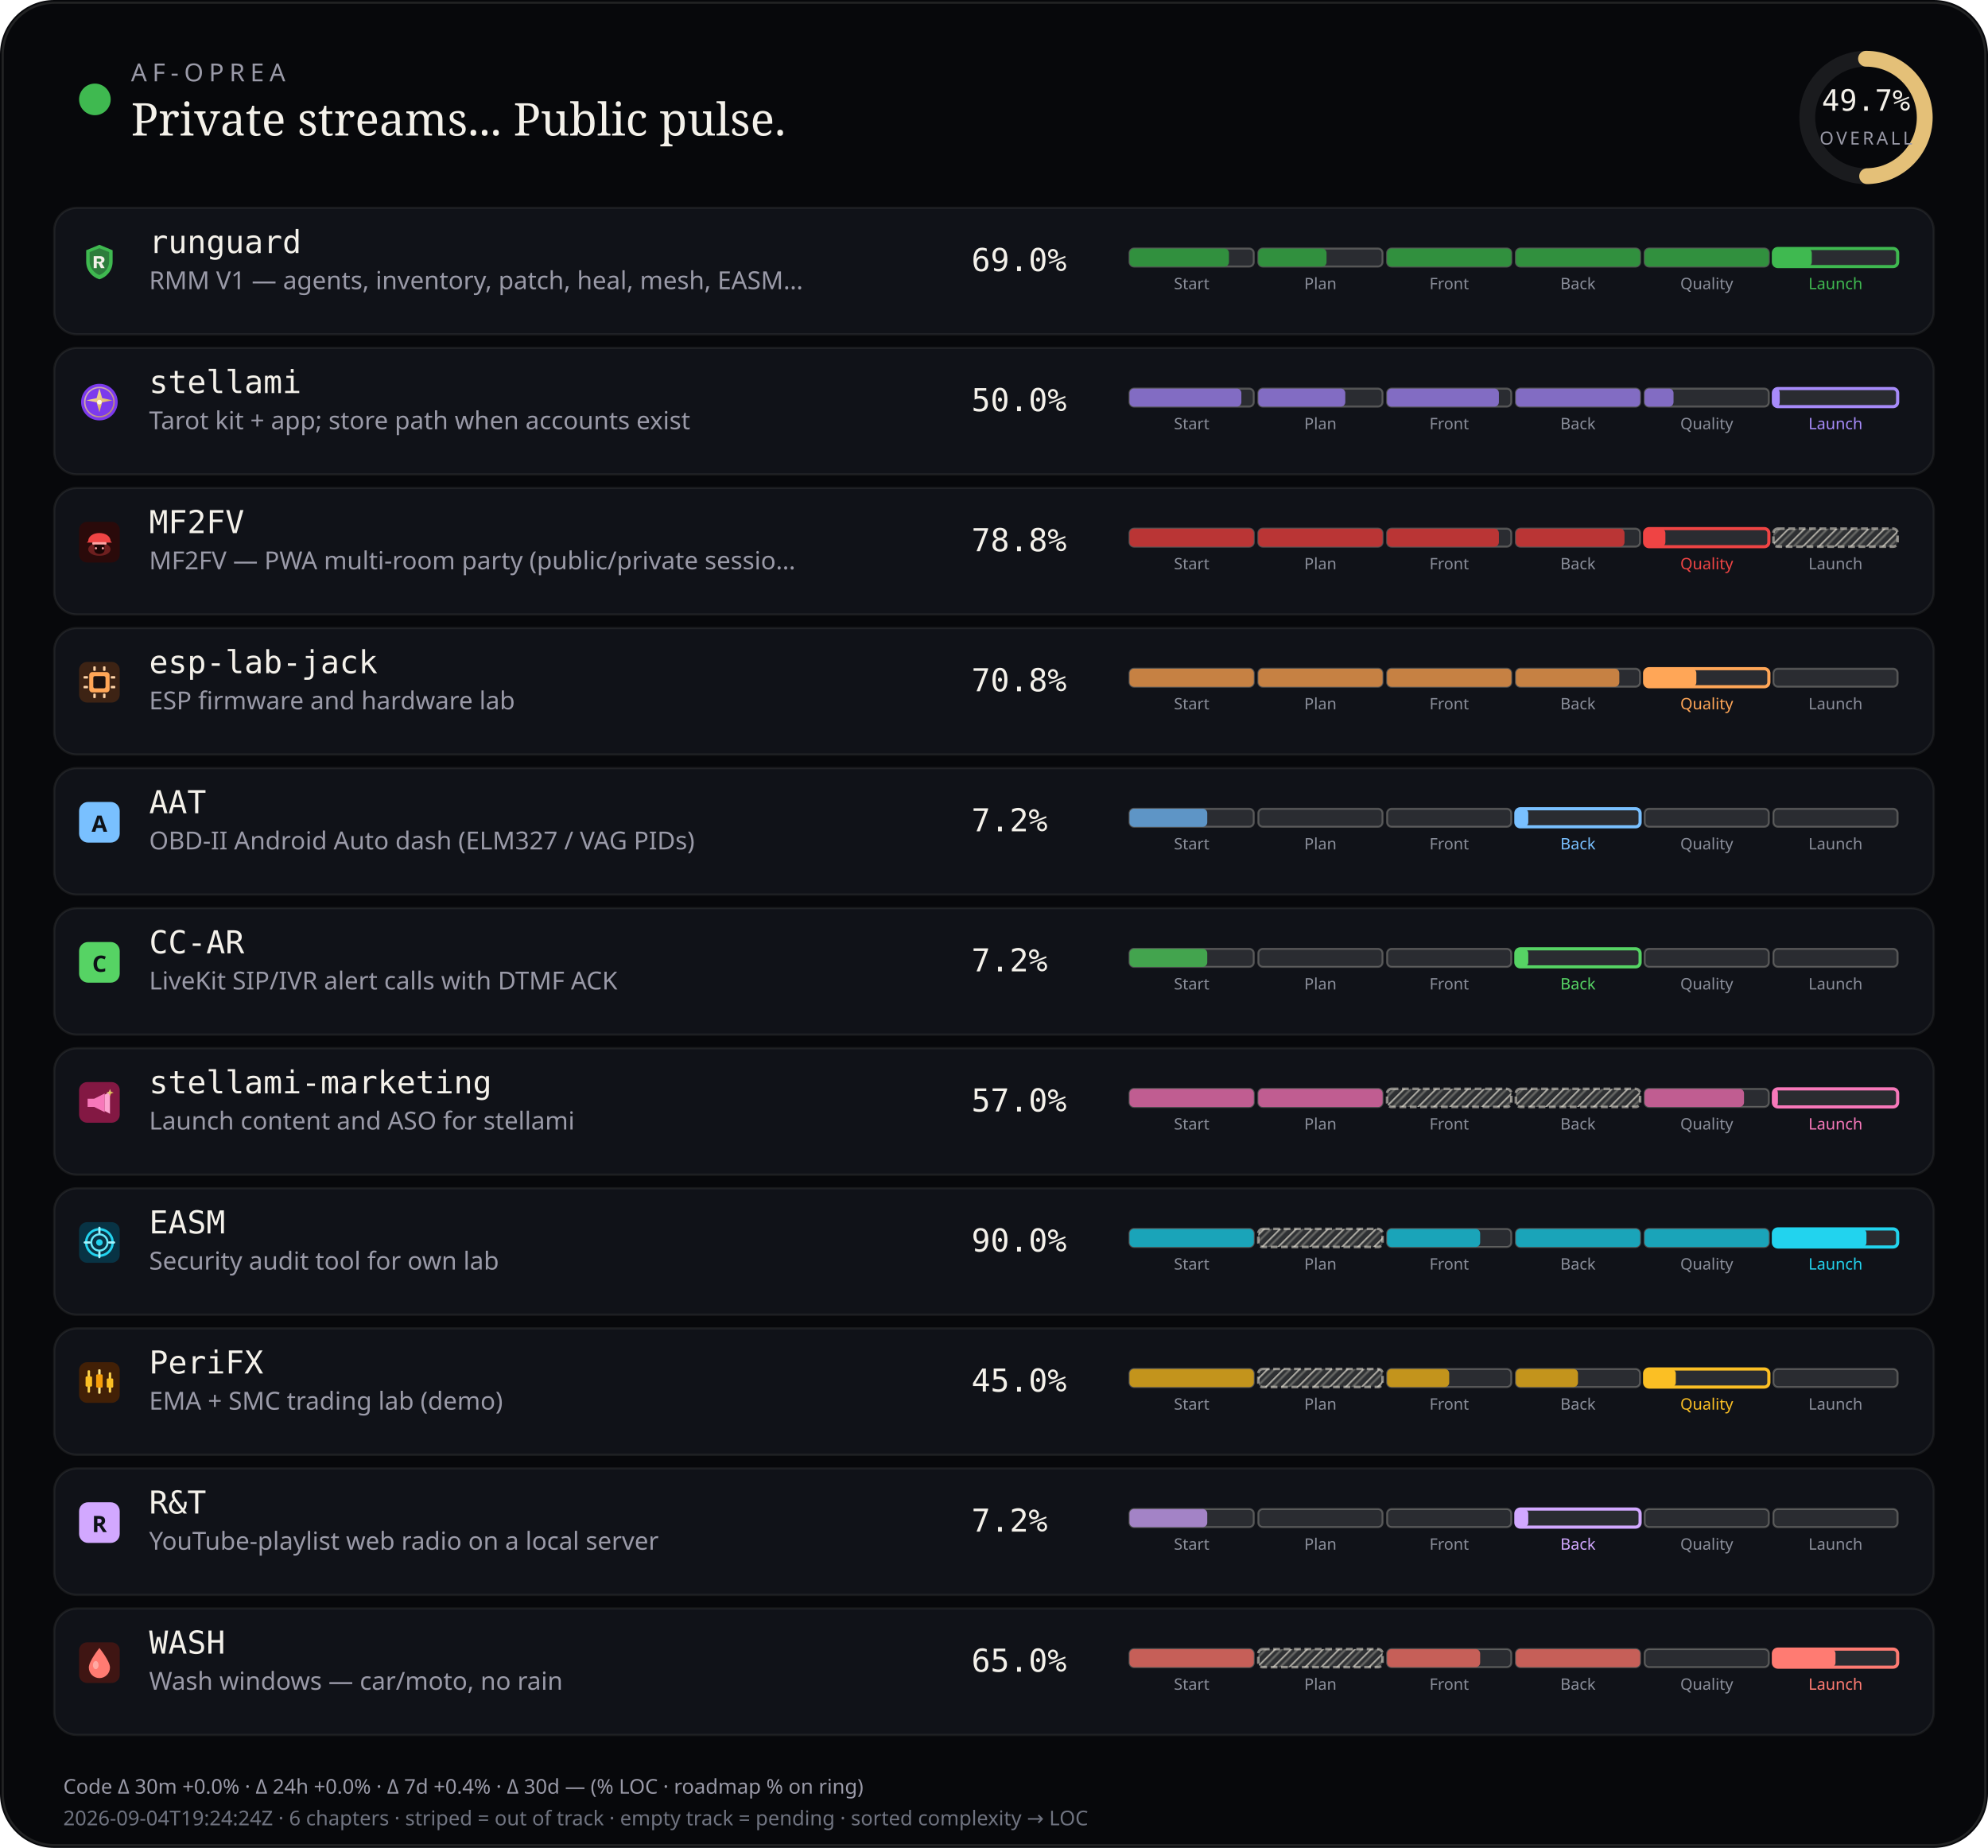
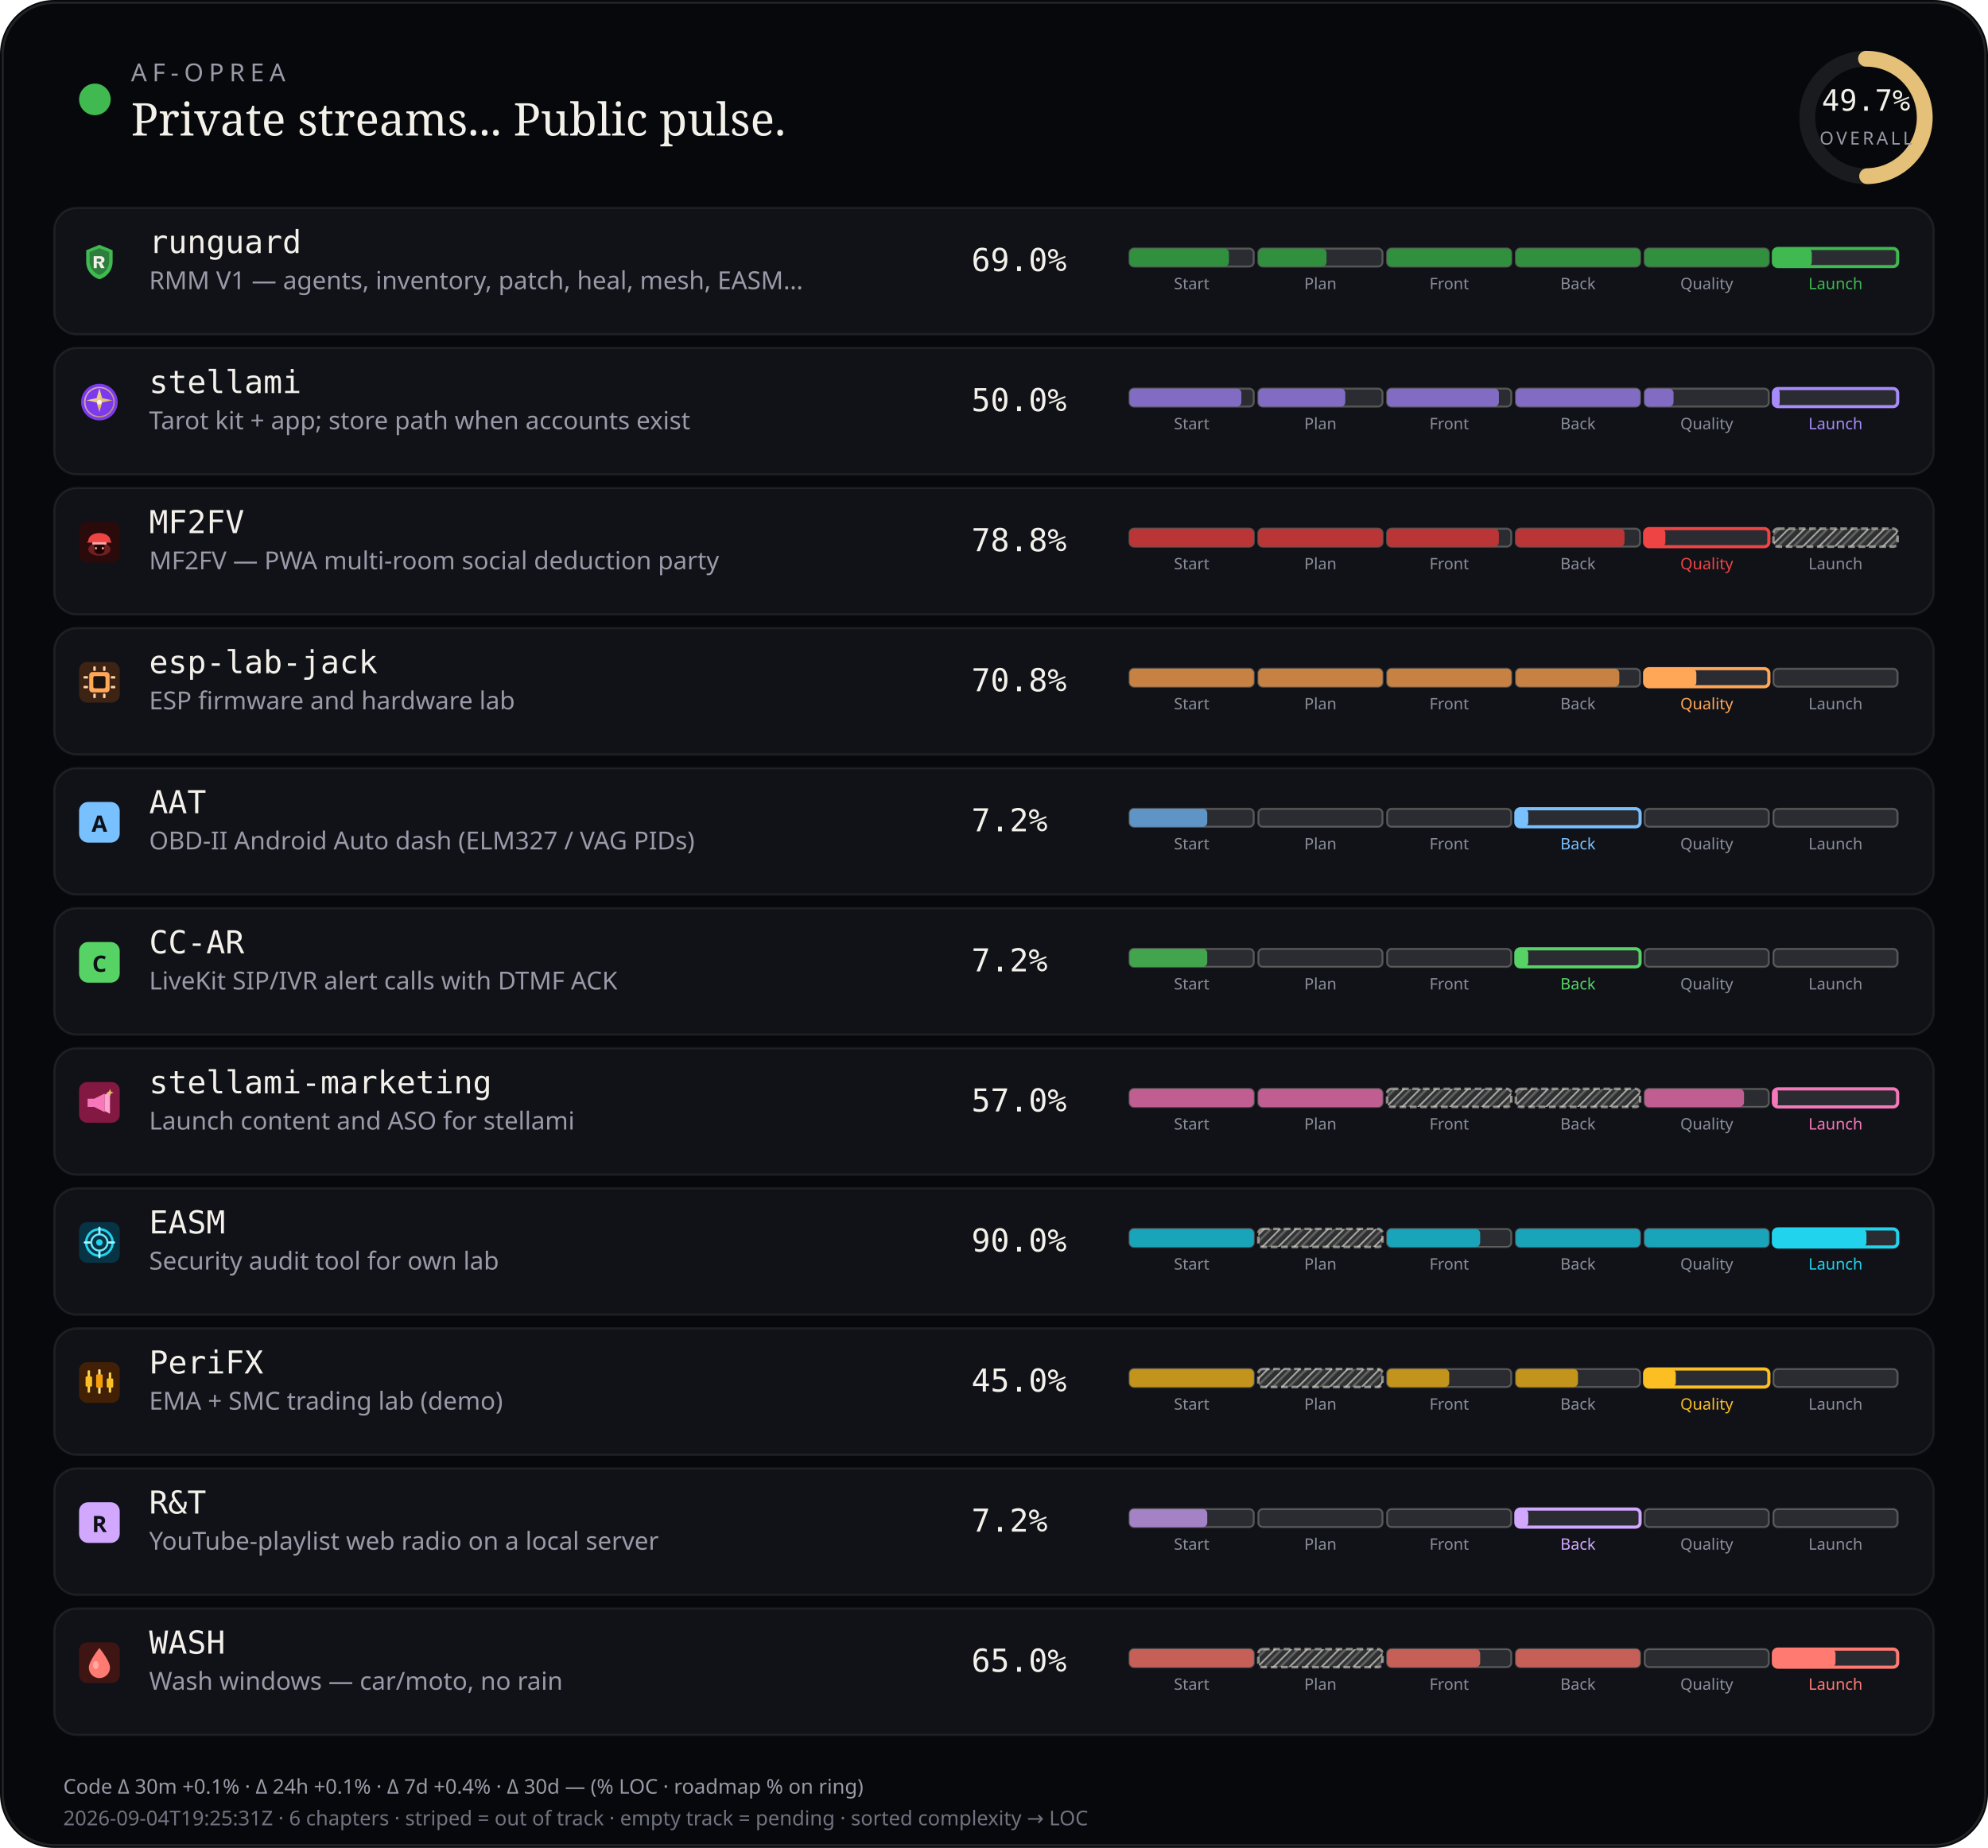
<svg xmlns="http://www.w3.org/2000/svg" viewBox="0 0 880 818" width="880" height="818" role="img" aria-label="AF-Oprea public work pulse">
  <defs>
    <pattern id="chSkip" width="5" height="5" patternUnits="userSpaceOnUse" patternTransform="rotate(45)">
      <line x1="0" y1="0" x2="0" y2="5" stroke="rgba(232,228,214,0.62)" stroke-width="1.6" />
      <line x1="2.5" y1="0" x2="2.5" y2="5" stroke="rgba(232,228,214,0.28)" stroke-width="1" />
    </pattern>
  </defs>
  <rect width="880" height="818" rx="24" fill="#07080b" />
  <rect x="1.2" y="1.2" width="877.6" height="815.6" rx="22.8" fill="none" stroke="rgba(232,228,214,0.12)" />
  <circle cx="42" cy="44" r="7" fill="#3fb950" />
  <text x="58" y="36" fill="#9a9aa8" font-size="11" font-family="ui-sans-serif, system-ui, sans-serif" letter-spacing="2.4">AF-OPREA</text>
  <text x="58" y="60" fill="#f4f1ea" font-size="20" font-family="ui-serif, Georgia, serif">Private streams... Public pulse.</text>
  <g transform="translate(790,16)">
    <circle cx="36" cy="36" r="26" fill="none" stroke="rgba(255,255,255,0.08)" stroke-width="7" />
    <circle cx="36" cy="36" r="26" fill="none" stroke="#e4c078" stroke-width="7" stroke-linecap="round" stroke-dasharray="163.36" stroke-dashoffset="82.17" transform="rotate(-90 36 36)" />
    <text x="36" y="33" text-anchor="middle" fill="#f4f1ea" font-size="13" font-family="ui-monospace, monospace">49.7%</text>
    <text x="36" y="48" text-anchor="middle" fill="#9a9aa8" font-size="8" font-family="ui-sans-serif, system-ui, sans-serif" letter-spacing="1.2">OVERALL</text>
  </g>
  <rect x="24" y="92" width="832" height="56" rx="10" fill="#101218" stroke="rgba(232,228,214,0.08)" />
  <g id="stream_logo_runguard" class="stream_logo" data-stream="runguard" transform="translate(35.0,107.0) scale(0.9)" opacity="1.0">
    <path fill="#3fb950" d="M10 1.5 L16.5 4.2 V9.8 C16.5 14.1 13.6 17.4 10 18.5 C6.4 17.4 3.5 14.1 3.5 9.8 V4.2 Z" />
    <path fill="#0d1117" fill-opacity=".35" d="M10 3.2 L14.8 5.1 V9.7 C14.8 12.9 12.6 15.4 10 16.4 C7.4 15.4 5.2 12.9 5.2 9.7 V5.1 Z" />
    <path fill="#f4f1ea" d="M7.2 7.1h3.1c1.35 0 2.2.7 2.2 1.75 0 .85-.5 1.45-1.35 1.65L12.6 13h-1.85l-1.2-2.35H8.7V13H7.2V7.1zm1.5 1.2v1.55h1.35c.55 0 .9-.28.9-.75s-.35-.8-.9-.8H8.7z" />
  </g>
  <use class="stream_logo" data-stream="runguard" href="#stream_logo_runguard" x="35.0" y="107.0" width="18" height="18" opacity="0" />
  <text x="66" y="112" fill="#f4f1ea" font-size="14" font-family="ui-monospace, SFMono-Regular, monospace">runguard</text>
  <text x="66" y="128" fill="#9a9aa8" font-size="11" font-family="ui-sans-serif, system-ui, sans-serif">RMM V1 — agents, inventory, patch, heal, mesh, EASM…</text>
  <text x="430" y="120" fill="#f4f1ea" font-size="14" font-family="ui-monospace, SFMono-Regular, monospace">69.0%</text>
  <rect x="500.0" y="110.0" width="55.0" height="8.0" rx="2" fill="rgba(255,255,255,0.11)" stroke="rgba(232,228,214,0.28)" stroke-width="0.85" />
  <rect x="500.0" y="110.0" width="44.0" height="8.0" rx="2" fill="#31903e" />
  <text x="527.5" y="128.0" text-anchor="middle" fill="#8a8e9a" font-size="7" font-family="ui-sans-serif, system-ui, sans-serif">Start</text>
  <rect x="557.0" y="110.0" width="55.0" height="8.0" rx="2" fill="rgba(255,255,255,0.11)" stroke="rgba(232,228,214,0.28)" stroke-width="0.85" />
  <rect x="557.0" y="110.0" width="30.2" height="8.0" rx="2" fill="#31903e" />
  <text x="584.5" y="128.0" text-anchor="middle" fill="#8a8e9a" font-size="7" font-family="ui-sans-serif, system-ui, sans-serif">Plan</text>
  <rect x="614.0" y="110.0" width="55.0" height="8.0" rx="2" fill="rgba(255,255,255,0.11)" stroke="rgba(232,228,214,0.28)" stroke-width="0.85" />
  <rect x="614.0" y="110.0" width="55.0" height="8.0" rx="2" fill="#31903e" />
  <text x="641.5" y="128.0" text-anchor="middle" fill="#8a8e9a" font-size="7" font-family="ui-sans-serif, system-ui, sans-serif">Front</text>
  <rect x="671.0" y="110.0" width="55.0" height="8.0" rx="2" fill="rgba(255,255,255,0.11)" stroke="rgba(232,228,214,0.28)" stroke-width="0.85" />
  <rect x="671.0" y="110.0" width="55.0" height="8.0" rx="2" fill="#31903e" />
  <text x="698.5" y="128.0" text-anchor="middle" fill="#8a8e9a" font-size="7" font-family="ui-sans-serif, system-ui, sans-serif">Back</text>
  <rect x="728.0" y="110.0" width="55.0" height="8.0" rx="2" fill="rgba(255,255,255,0.11)" stroke="rgba(232,228,214,0.28)" stroke-width="0.85" />
  <rect x="728.0" y="110.0" width="55.0" height="8.0" rx="2" fill="#31903e" />
  <text x="755.5" y="128.0" text-anchor="middle" fill="#8a8e9a" font-size="7" font-family="ui-sans-serif, system-ui, sans-serif">Quality</text>
  <rect x="785.0" y="110.0" width="55.0" height="8.0" rx="2" fill="rgba(255,255,255,0.11)" stroke="#3fb950" stroke-width="1.4" />
  <rect x="785.0" y="110.0" width="17.0" height="8.0" rx="2" fill="#3fb950" />
  <text x="812.5" y="128.0" text-anchor="middle" fill="#3fb950" font-size="7" font-family="ui-sans-serif, system-ui, sans-serif">Launch</text>
  <rect x="24" y="154" width="832" height="56" rx="10" fill="#101218" stroke="rgba(232,228,214,0.08)" />
  <g id="stream_logo_stellami" class="stream_logo" data-stream="stellami" transform="translate(35.0,169.0) scale(0.9)" opacity="1.0">
    <defs>
      <linearGradient id="stream_logo_stellami-stellami-gold" x1="0%" y1="0%" x2="100%" y2="100%">
        <stop offset="0%" stop-color="#f5e6a8" />
        <stop offset="55%" stop-color="#e8c57a" />
        <stop offset="100%" stop-color="#c9a227" />
      </linearGradient>
    </defs>
    <circle cx="10" cy="10" r="9" fill="#7c3aed" />
    <circle cx="10" cy="10" r="7.2" fill="none" stroke="url(#stream_logo_stellami-stellami-gold)" stroke-width="0.7" opacity=".7" />
    <path fill="url(#stream_logo_stellami-stellami-gold)" d="M10 3.2 L11.35 8.05 L16.4 9.1 L11.35 10.15 L10 15 L8.65 10.15 L3.6 9.1 L8.65 8.05 Z" />
    <circle cx="10" cy="10" r="1.15" fill="#fff8e8" />
  </g>
  <use class="stream_logo" data-stream="stellami" href="#stream_logo_stellami" x="35.0" y="169.0" width="18" height="18" opacity="0" />
  <text x="66" y="174" fill="#f4f1ea" font-size="14" font-family="ui-monospace, SFMono-Regular, monospace">stellami</text>
  <text x="66" y="190" fill="#9a9aa8" font-size="11" font-family="ui-sans-serif, system-ui, sans-serif">Tarot kit + app; store path when accounts exist</text>
  <text x="430" y="182" fill="#f4f1ea" font-size="14" font-family="ui-monospace, SFMono-Regular, monospace">50.0%</text>
  <rect x="500.0" y="172.0" width="55.0" height="8.0" rx="2" fill="rgba(255,255,255,0.11)" stroke="rgba(232,228,214,0.28)" stroke-width="0.85" />
  <rect x="500.0" y="172.0" width="49.5" height="8.0" rx="2" fill="#826cc3" />
  <text x="527.5" y="190.0" text-anchor="middle" fill="#8a8e9a" font-size="7" font-family="ui-sans-serif, system-ui, sans-serif">Start</text>
  <rect x="557.0" y="172.0" width="55.0" height="8.0" rx="2" fill="rgba(255,255,255,0.11)" stroke="rgba(232,228,214,0.28)" stroke-width="0.85" />
  <rect x="557.0" y="172.0" width="38.5" height="8.0" rx="2" fill="#826cc3" />
  <text x="584.5" y="190.0" text-anchor="middle" fill="#8a8e9a" font-size="7" font-family="ui-sans-serif, system-ui, sans-serif">Plan</text>
  <rect x="614.0" y="172.0" width="55.0" height="8.0" rx="2" fill="rgba(255,255,255,0.11)" stroke="rgba(232,228,214,0.28)" stroke-width="0.85" />
  <rect x="614.0" y="172.0" width="49.5" height="8.0" rx="2" fill="#826cc3" />
  <text x="641.5" y="190.0" text-anchor="middle" fill="#8a8e9a" font-size="7" font-family="ui-sans-serif, system-ui, sans-serif">Front</text>
  <rect x="671.0" y="172.0" width="55.0" height="8.0" rx="2" fill="rgba(255,255,255,0.11)" stroke="rgba(232,228,214,0.28)" stroke-width="0.85" />
  <rect x="671.0" y="172.0" width="55.0" height="8.0" rx="2" fill="#826cc3" />
  <text x="698.5" y="190.0" text-anchor="middle" fill="#8a8e9a" font-size="7" font-family="ui-sans-serif, system-ui, sans-serif">Back</text>
  <rect x="728.0" y="172.0" width="55.0" height="8.0" rx="2" fill="rgba(255,255,255,0.11)" stroke="rgba(232,228,214,0.28)" stroke-width="0.85" />
  <rect x="728.0" y="172.0" width="12.8" height="8.0" rx="2" fill="#826cc3" />
  <text x="755.5" y="190.0" text-anchor="middle" fill="#8a8e9a" font-size="7" font-family="ui-sans-serif, system-ui, sans-serif">Quality</text>
  <rect x="785.0" y="172.0" width="55.0" height="8.0" rx="2" fill="rgba(255,255,255,0.11)" stroke="#a78bfa" stroke-width="1.4" />
  <rect x="785.0" y="172.0" width="2.8" height="8.0" rx="2" fill="#a78bfa" />
  <text x="812.5" y="190.0" text-anchor="middle" fill="#a78bfa" font-size="7" font-family="ui-sans-serif, system-ui, sans-serif">Launch</text>
  <rect x="24" y="216" width="832" height="56" rx="10" fill="#101218" stroke="rgba(232,228,214,0.08)" />
  <g id="stream_logo_mf2fv" class="stream_logo" data-stream="mf2fv" transform="translate(35.0,231.0) scale(0.9)" opacity="1.0">
    <rect width="20" height="20" rx="4" fill="#2a0a0a" />
    <ellipse cx="10" cy="13.5" rx="5.5" ry="3.2" fill="#ef4444" opacity=".35" />
    <path fill="#ef4444" d="M4.5 9.5 C4.5 7.2 6.8 5.5 10 5.5 S15.5 7.2 15.5 9.5 L16.2 10.2 H3.8 Z" />
    <rect x="6.5" y="10" width="7" height="1.2" rx="0.4" fill="#fca5a5" />
    <path fill="#1a0505" d="M7.5 11.2 h5 v2.8 c0 1-1.1 1.8-2.5 1.8 s-2.5-.8-2.5-1.8 v-2.8z" />
    <circle cx="8.3" cy="13" r="0.55" fill="#fca5a5" />
    <circle cx="11.7" cy="13" r="0.55" fill="#fca5a5" />
  </g>
  <use class="stream_logo" data-stream="mf2fv" href="#stream_logo_mf2fv" x="35.0" y="231.0" width="18" height="18" opacity="0" />
  <text x="66" y="236" fill="#f4f1ea" font-size="14" font-family="ui-monospace, SFMono-Regular, monospace">MF2FV</text>
-   <text x="66" y="252" fill="#9a9aa8" font-size="11" font-family="ui-sans-serif, system-ui, sans-serif">MF2FV — PWA multi-room party (public/private sessio…</text>
+   <text x="66" y="252" fill="#9a9aa8" font-size="11" font-family="ui-sans-serif, system-ui, sans-serif">MF2FV — PWA multi-room social deduction party</text>
  <text x="430" y="244" fill="#f4f1ea" font-size="14" font-family="ui-monospace, SFMono-Regular, monospace">78.8%</text>
  <rect x="500.0" y="234.0" width="55.0" height="8.0" rx="2" fill="rgba(255,255,255,0.11)" stroke="rgba(232,228,214,0.28)" stroke-width="0.85" />
  <rect x="500.0" y="234.0" width="55.0" height="8.0" rx="2" fill="#ba3535" />
  <text x="527.5" y="252.0" text-anchor="middle" fill="#8a8e9a" font-size="7" font-family="ui-sans-serif, system-ui, sans-serif">Start</text>
  <rect x="557.0" y="234.0" width="55.0" height="8.0" rx="2" fill="rgba(255,255,255,0.11)" stroke="rgba(232,228,214,0.28)" stroke-width="0.85" />
  <rect x="557.0" y="234.0" width="55.0" height="8.0" rx="2" fill="#ba3535" />
  <text x="584.5" y="252.0" text-anchor="middle" fill="#8a8e9a" font-size="7" font-family="ui-sans-serif, system-ui, sans-serif">Plan</text>
  <rect x="614.0" y="234.0" width="55.0" height="8.0" rx="2" fill="rgba(255,255,255,0.11)" stroke="rgba(232,228,214,0.28)" stroke-width="0.85" />
  <rect x="614.0" y="234.0" width="49.5" height="8.0" rx="2" fill="#ba3535" />
  <text x="641.5" y="252.0" text-anchor="middle" fill="#8a8e9a" font-size="7" font-family="ui-sans-serif, system-ui, sans-serif">Front</text>
  <rect x="671.0" y="234.0" width="55.0" height="8.0" rx="2" fill="rgba(255,255,255,0.11)" stroke="rgba(232,228,214,0.28)" stroke-width="0.85" />
  <rect x="671.0" y="234.0" width="48.1" height="8.0" rx="2" fill="#ba3535" />
  <text x="698.5" y="252.0" text-anchor="middle" fill="#8a8e9a" font-size="7" font-family="ui-sans-serif, system-ui, sans-serif">Back</text>
  <rect x="728.0" y="234.0" width="55.0" height="8.0" rx="2" fill="rgba(255,255,255,0.11)" stroke="#ef4444" stroke-width="1.4" />
  <rect x="728.0" y="234.0" width="9.2" height="8.0" rx="2" fill="#ef4444" />
  <text x="755.5" y="252.0" text-anchor="middle" fill="#ef4444" font-size="7" font-family="ui-sans-serif, system-ui, sans-serif">Quality</text>
  <rect x="785.0" y="234.0" width="55.0" height="8.0" rx="2" fill="rgba(232,228,214,0.14)" />
  <rect x="785.0" y="234.0" width="55.0" height="8.0" rx="2" fill="url(#chSkip)" />
  <rect x="785.0" y="234.0" width="55.0" height="8.0" rx="2" fill="none" stroke="rgba(232,228,214,0.55)" stroke-width="1.15" stroke-dasharray="3 1.6" />
  <text x="812.5" y="252.0" text-anchor="middle" fill="#8a8e9a" font-size="7" font-family="ui-sans-serif, system-ui, sans-serif">Launch</text>
  <rect x="24" y="278" width="832" height="56" rx="10" fill="#101218" stroke="rgba(232,228,214,0.08)" />
  <g id="stream_logo_esp-lab-jack" class="stream_logo" data-stream="esp-lab-jack" transform="translate(35.0,293.0) scale(0.9)" opacity="1.0">
    <rect width="20" height="20" rx="4" fill="#3d2314" />
    <rect x="5" y="5" width="10" height="10" rx="1.5" fill="#ffa657" />
    <rect x="7" y="7" width="6" height="6" rx="0.8" fill="#1c1210" />
    <rect x="2.2" y="7" width="2.2" height="1.2" rx="0.3" fill="#ffd4a8" />
    <rect x="2.2" y="11.8" width="2.2" height="1.2" rx="0.3" fill="#ffd4a8" />
    <rect x="15.6" y="7" width="2.2" height="1.2" rx="0.3" fill="#ffd4a8" />
    <rect x="15.6" y="11.8" width="2.2" height="1.2" rx="0.3" fill="#ffd4a8" />
    <rect x="7" y="2.2" width="1.2" height="2.2" rx="0.3" fill="#ffd4a8" />
    <rect x="11.8" y="2.2" width="1.2" height="2.2" rx="0.3" fill="#ffd4a8" />
    <rect x="7" y="15.6" width="1.2" height="2.2" rx="0.3" fill="#ffd4a8" />
    <rect x="11.8" y="15.6" width="1.2" height="2.2" rx="0.3" fill="#ffd4a8" />
  </g>
  <use class="stream_logo" data-stream="esp-lab-jack" href="#stream_logo_esp-lab-jack" x="35.0" y="293.0" width="18" height="18" opacity="0" />
  <text x="66" y="298" fill="#f4f1ea" font-size="14" font-family="ui-monospace, SFMono-Regular, monospace">esp-lab-jack</text>
  <text x="66" y="314" fill="#9a9aa8" font-size="11" font-family="ui-sans-serif, system-ui, sans-serif">ESP firmware and hardware lab</text>
  <text x="430" y="306" fill="#f4f1ea" font-size="14" font-family="ui-monospace, SFMono-Regular, monospace">70.8%</text>
  <rect x="500.0" y="296.0" width="55.0" height="8.0" rx="2" fill="rgba(255,255,255,0.11)" stroke="rgba(232,228,214,0.28)" stroke-width="0.85" />
  <rect x="500.0" y="296.0" width="55.0" height="8.0" rx="2" fill="#c68143" />
  <text x="527.5" y="314.0" text-anchor="middle" fill="#8a8e9a" font-size="7" font-family="ui-sans-serif, system-ui, sans-serif">Start</text>
  <rect x="557.0" y="296.0" width="55.0" height="8.0" rx="2" fill="rgba(255,255,255,0.11)" stroke="rgba(232,228,214,0.28)" stroke-width="0.85" />
  <rect x="557.0" y="296.0" width="55.0" height="8.0" rx="2" fill="#c68143" />
  <text x="584.5" y="314.0" text-anchor="middle" fill="#8a8e9a" font-size="7" font-family="ui-sans-serif, system-ui, sans-serif">Plan</text>
  <rect x="614.0" y="296.0" width="55.0" height="8.0" rx="2" fill="rgba(255,255,255,0.11)" stroke="rgba(232,228,214,0.28)" stroke-width="0.85" />
  <rect x="614.0" y="296.0" width="55.0" height="8.0" rx="2" fill="#c68143" />
  <text x="641.5" y="314.0" text-anchor="middle" fill="#8a8e9a" font-size="7" font-family="ui-sans-serif, system-ui, sans-serif">Front</text>
  <rect x="671.0" y="296.0" width="55.0" height="8.0" rx="2" fill="rgba(255,255,255,0.11)" stroke="rgba(232,228,214,0.28)" stroke-width="0.85" />
  <rect x="671.0" y="296.0" width="45.8" height="8.0" rx="2" fill="#c68143" />
  <text x="698.5" y="314.0" text-anchor="middle" fill="#8a8e9a" font-size="7" font-family="ui-sans-serif, system-ui, sans-serif">Back</text>
  <rect x="728.0" y="296.0" width="55.0" height="8.0" rx="2" fill="rgba(255,255,255,0.11)" stroke="#ffa657" stroke-width="1.4" />
  <rect x="728.0" y="296.0" width="22.9" height="8.0" rx="2" fill="#ffa657" />
  <text x="755.5" y="314.0" text-anchor="middle" fill="#ffa657" font-size="7" font-family="ui-sans-serif, system-ui, sans-serif">Quality</text>
  <rect x="785.0" y="296.0" width="55.0" height="8.0" rx="2" fill="rgba(255,255,255,0.11)" stroke="rgba(232,228,214,0.28)" stroke-width="0.85" />
  <text x="812.5" y="314.0" text-anchor="middle" fill="#8a8e9a" font-size="7" font-family="ui-sans-serif, system-ui, sans-serif">Launch</text>
  <rect x="24" y="340" width="832" height="56" rx="10" fill="#101218" stroke="rgba(232,228,214,0.08)" />
  <g id="stream_logo_aat" class="stream_logo" data-stream="aat" opacity="1.0">
    <rect x="35.0" y="355.0" width="18" height="18" rx="4" fill="#79c0ff" />
    <text x="44.0" y="368.2" text-anchor="middle" fill="#0d1117" font-size="10" font-family="ui-sans-serif, system-ui, sans-serif" font-weight="700">A</text>
  </g>
  <text x="66" y="360" fill="#f4f1ea" font-size="14" font-family="ui-monospace, SFMono-Regular, monospace">AAT</text>
  <text x="66" y="376" fill="#9a9aa8" font-size="11" font-family="ui-sans-serif, system-ui, sans-serif">OBD-II Android Auto dash (ELM327 / VAG PIDs)</text>
  <text x="430" y="368" fill="#f4f1ea" font-size="14" font-family="ui-monospace, SFMono-Regular, monospace">7.2%</text>
  <rect x="500.0" y="358.0" width="55.0" height="8.0" rx="2" fill="rgba(255,255,255,0.11)" stroke="rgba(232,228,214,0.28)" stroke-width="0.85" />
  <rect x="500.0" y="358.0" width="34.4" height="8.0" rx="2" fill="#5e95c6" />
  <text x="527.5" y="376.0" text-anchor="middle" fill="#8a8e9a" font-size="7" font-family="ui-sans-serif, system-ui, sans-serif">Start</text>
  <rect x="557.0" y="358.0" width="55.0" height="8.0" rx="2" fill="rgba(255,255,255,0.11)" stroke="rgba(232,228,214,0.28)" stroke-width="0.85" />
  <text x="584.5" y="376.0" text-anchor="middle" fill="#8a8e9a" font-size="7" font-family="ui-sans-serif, system-ui, sans-serif">Plan</text>
  <rect x="614.0" y="358.0" width="55.0" height="8.0" rx="2" fill="rgba(255,255,255,0.11)" stroke="rgba(232,228,214,0.28)" stroke-width="0.85" />
  <text x="641.5" y="376.0" text-anchor="middle" fill="#8a8e9a" font-size="7" font-family="ui-sans-serif, system-ui, sans-serif">Front</text>
  <rect x="671.0" y="358.0" width="55.0" height="8.0" rx="2" fill="rgba(255,255,255,0.11)" stroke="#79c0ff" stroke-width="1.4" />
  <rect x="671.0" y="358.0" width="5.5" height="8.0" rx="2" fill="#79c0ff" />
  <text x="698.5" y="376.0" text-anchor="middle" fill="#79c0ff" font-size="7" font-family="ui-sans-serif, system-ui, sans-serif">Back</text>
  <rect x="728.0" y="358.0" width="55.0" height="8.0" rx="2" fill="rgba(255,255,255,0.11)" stroke="rgba(232,228,214,0.28)" stroke-width="0.85" />
  <text x="755.5" y="376.0" text-anchor="middle" fill="#8a8e9a" font-size="7" font-family="ui-sans-serif, system-ui, sans-serif">Quality</text>
  <rect x="785.0" y="358.0" width="55.0" height="8.0" rx="2" fill="rgba(255,255,255,0.11)" stroke="rgba(232,228,214,0.28)" stroke-width="0.85" />
  <text x="812.5" y="376.0" text-anchor="middle" fill="#8a8e9a" font-size="7" font-family="ui-sans-serif, system-ui, sans-serif">Launch</text>
  <rect x="24" y="402" width="832" height="56" rx="10" fill="#101218" stroke="rgba(232,228,214,0.08)" />
  <g id="stream_logo_cc-ar" class="stream_logo" data-stream="cc-ar" opacity="1.0">
    <rect x="35.0" y="417.0" width="18" height="18" rx="4" fill="#56d364" />
    <text x="44.0" y="430.2" text-anchor="middle" fill="#0d1117" font-size="10" font-family="ui-sans-serif, system-ui, sans-serif" font-weight="700">C</text>
  </g>
  <text x="66" y="422" fill="#f4f1ea" font-size="14" font-family="ui-monospace, SFMono-Regular, monospace">CC-AR</text>
  <text x="66" y="438" fill="#9a9aa8" font-size="11" font-family="ui-sans-serif, system-ui, sans-serif">LiveKit SIP/IVR alert calls with DTMF ACK</text>
  <text x="430" y="430" fill="#f4f1ea" font-size="14" font-family="ui-monospace, SFMono-Regular, monospace">7.2%</text>
  <rect x="500.0" y="420.0" width="55.0" height="8.0" rx="2" fill="rgba(255,255,255,0.11)" stroke="rgba(232,228,214,0.28)" stroke-width="0.85" />
  <rect x="500.0" y="420.0" width="34.4" height="8.0" rx="2" fill="#43a44e" />
  <text x="527.5" y="438.0" text-anchor="middle" fill="#8a8e9a" font-size="7" font-family="ui-sans-serif, system-ui, sans-serif">Start</text>
  <rect x="557.0" y="420.0" width="55.0" height="8.0" rx="2" fill="rgba(255,255,255,0.11)" stroke="rgba(232,228,214,0.28)" stroke-width="0.85" />
  <text x="584.5" y="438.0" text-anchor="middle" fill="#8a8e9a" font-size="7" font-family="ui-sans-serif, system-ui, sans-serif">Plan</text>
  <rect x="614.0" y="420.0" width="55.0" height="8.0" rx="2" fill="rgba(255,255,255,0.11)" stroke="rgba(232,228,214,0.28)" stroke-width="0.85" />
  <text x="641.5" y="438.0" text-anchor="middle" fill="#8a8e9a" font-size="7" font-family="ui-sans-serif, system-ui, sans-serif">Front</text>
  <rect x="671.0" y="420.0" width="55.0" height="8.0" rx="2" fill="rgba(255,255,255,0.11)" stroke="#56d364" stroke-width="1.4" />
  <rect x="671.0" y="420.0" width="5.5" height="8.0" rx="2" fill="#56d364" />
  <text x="698.5" y="438.0" text-anchor="middle" fill="#56d364" font-size="7" font-family="ui-sans-serif, system-ui, sans-serif">Back</text>
  <rect x="728.0" y="420.0" width="55.0" height="8.0" rx="2" fill="rgba(255,255,255,0.11)" stroke="rgba(232,228,214,0.28)" stroke-width="0.85" />
  <text x="755.5" y="438.0" text-anchor="middle" fill="#8a8e9a" font-size="7" font-family="ui-sans-serif, system-ui, sans-serif">Quality</text>
  <rect x="785.0" y="420.0" width="55.0" height="8.0" rx="2" fill="rgba(255,255,255,0.11)" stroke="rgba(232,228,214,0.28)" stroke-width="0.85" />
  <text x="812.5" y="438.0" text-anchor="middle" fill="#8a8e9a" font-size="7" font-family="ui-sans-serif, system-ui, sans-serif">Launch</text>
  <rect x="24" y="464" width="832" height="56" rx="10" fill="#101218" stroke="rgba(232,228,214,0.08)" />
  <g id="stream_logo_stellami-marketing" class="stream_logo" data-stream="stellami-marketing" transform="translate(35.0,479.0) scale(0.9)" opacity="1.0">
    <defs>
      <linearGradient id="stream_logo_stellami-marketing-smkt-gold" x1="0%" y1="0%" x2="100%" y2="100%">
        <stop offset="0%" stop-color="#f5e6a8" />
        <stop offset="100%" stop-color="#c9a227" />
      </linearGradient>
    </defs>
    <rect width="20" height="20" rx="4" fill="#831843" />
    <path fill="#f778ba" d="M4.2 8.2h3.2l5.2-2.6v9.2l-5.2-2.6H4.2z" />
    <path fill="#fda4d0" d="M12.6 6.2l2.6-1.4v10.8l-2.6-1.4z" />
    <path fill="url(#stream_logo_stellami-marketing-smkt-gold)" d="M15.2 3.4 L15.7 4.7 L17 5.2 L15.7 5.7 L15.2 7 L14.7 5.7 L13.4 5.2 L14.7 4.7 Z" />
  </g>
  <use class="stream_logo" data-stream="stellami-marketing" href="#stream_logo_stellami-marketing" x="35.0" y="479.0" width="18" height="18" opacity="0" />
  <text x="66" y="484" fill="#f4f1ea" font-size="14" font-family="ui-monospace, SFMono-Regular, monospace">stellami-marketing</text>
  <text x="66" y="500" fill="#9a9aa8" font-size="11" font-family="ui-sans-serif, system-ui, sans-serif">Launch content and ASO for stellami</text>
  <text x="430" y="492" fill="#f4f1ea" font-size="14" font-family="ui-monospace, SFMono-Regular, monospace">57.0%</text>
  <rect x="500.0" y="482.0" width="55.0" height="8.0" rx="2" fill="rgba(255,255,255,0.11)" stroke="rgba(232,228,214,0.28)" stroke-width="0.85" />
  <rect x="500.0" y="482.0" width="55.0" height="8.0" rx="2" fill="#c05d91" />
  <text x="527.5" y="500.0" text-anchor="middle" fill="#8a8e9a" font-size="7" font-family="ui-sans-serif, system-ui, sans-serif">Start</text>
  <rect x="557.0" y="482.0" width="55.0" height="8.0" rx="2" fill="rgba(255,255,255,0.11)" stroke="rgba(232,228,214,0.28)" stroke-width="0.85" />
  <rect x="557.0" y="482.0" width="55.0" height="8.0" rx="2" fill="#c05d91" />
  <text x="584.5" y="500.0" text-anchor="middle" fill="#8a8e9a" font-size="7" font-family="ui-sans-serif, system-ui, sans-serif">Plan</text>
  <rect x="614.0" y="482.0" width="55.0" height="8.0" rx="2" fill="rgba(232,228,214,0.14)" />
  <rect x="614.0" y="482.0" width="55.0" height="8.0" rx="2" fill="url(#chSkip)" />
  <rect x="614.0" y="482.0" width="55.0" height="8.0" rx="2" fill="none" stroke="rgba(232,228,214,0.55)" stroke-width="1.15" stroke-dasharray="3 1.6" />
  <text x="641.5" y="500.0" text-anchor="middle" fill="#8a8e9a" font-size="7" font-family="ui-sans-serif, system-ui, sans-serif">Front</text>
  <rect x="671.0" y="482.0" width="55.0" height="8.0" rx="2" fill="rgba(232,228,214,0.14)" />
  <rect x="671.0" y="482.0" width="55.0" height="8.0" rx="2" fill="url(#chSkip)" />
  <rect x="671.0" y="482.0" width="55.0" height="8.0" rx="2" fill="none" stroke="rgba(232,228,214,0.55)" stroke-width="1.15" stroke-dasharray="3 1.6" />
  <text x="698.5" y="500.0" text-anchor="middle" fill="#8a8e9a" font-size="7" font-family="ui-sans-serif, system-ui, sans-serif">Back</text>
  <rect x="728.0" y="482.0" width="55.0" height="8.0" rx="2" fill="rgba(255,255,255,0.11)" stroke="rgba(232,228,214,0.28)" stroke-width="0.85" />
  <rect x="728.0" y="482.0" width="44.0" height="8.0" rx="2" fill="#c05d91" />
  <text x="755.5" y="500.0" text-anchor="middle" fill="#8a8e9a" font-size="7" font-family="ui-sans-serif, system-ui, sans-serif">Quality</text>
  <rect x="785.0" y="482.0" width="55.0" height="8.0" rx="2" fill="rgba(255,255,255,0.11)" stroke="#f778ba" stroke-width="1.4" />
  <rect x="785.0" y="482.0" width="2.0" height="8.0" rx="2" fill="#f778ba" />
  <text x="812.5" y="500.0" text-anchor="middle" fill="#f778ba" font-size="7" font-family="ui-sans-serif, system-ui, sans-serif">Launch</text>
  <rect x="24" y="526" width="832" height="56" rx="10" fill="#101218" stroke="rgba(232,228,214,0.08)" />
  <g id="stream_logo_easm" class="stream_logo" data-stream="easm" transform="translate(35.0,541.0) scale(0.9)" opacity="1.0">
    <rect width="20" height="20" rx="4" fill="#083344" />
    <circle cx="10" cy="10" r="6.5" fill="none" stroke="#22d3ee" stroke-width="1.2" />
    <circle cx="10" cy="10" r="4" fill="none" stroke="#67e8f9" stroke-width="1" />
    <circle cx="10" cy="10" r="1.6" fill="#22d3ee" />
    <path d="M10 2.8 V5.2 M10 14.8 V17.2 M2.8 10 H5.2 M14.8 10 H17.2" stroke="#a5f3fc" stroke-width="1.1" stroke-linecap="round" />
  </g>
  <use class="stream_logo" data-stream="easm" href="#stream_logo_easm" x="35.0" y="541.0" width="18" height="18" opacity="0" />
  <text x="66" y="546" fill="#f4f1ea" font-size="14" font-family="ui-monospace, SFMono-Regular, monospace">EASM</text>
  <text x="66" y="562" fill="#9a9aa8" font-size="11" font-family="ui-sans-serif, system-ui, sans-serif">Security audit tool for own lab</text>
  <text x="430" y="554" fill="#f4f1ea" font-size="14" font-family="ui-monospace, SFMono-Regular, monospace">90.0%</text>
  <rect x="500.0" y="544.0" width="55.0" height="8.0" rx="2" fill="rgba(255,255,255,0.11)" stroke="rgba(232,228,214,0.28)" stroke-width="0.85" />
  <rect x="500.0" y="544.0" width="55.0" height="8.0" rx="2" fill="#1aa4b9" />
  <text x="527.5" y="562.0" text-anchor="middle" fill="#8a8e9a" font-size="7" font-family="ui-sans-serif, system-ui, sans-serif">Start</text>
  <rect x="557.0" y="544.0" width="55.0" height="8.0" rx="2" fill="rgba(232,228,214,0.14)" />
  <rect x="557.0" y="544.0" width="55.0" height="8.0" rx="2" fill="url(#chSkip)" />
  <rect x="557.0" y="544.0" width="55.0" height="8.0" rx="2" fill="none" stroke="rgba(232,228,214,0.55)" stroke-width="1.15" stroke-dasharray="3 1.6" />
  <text x="584.5" y="562.0" text-anchor="middle" fill="#8a8e9a" font-size="7" font-family="ui-sans-serif, system-ui, sans-serif">Plan</text>
  <rect x="614.0" y="544.0" width="55.0" height="8.0" rx="2" fill="rgba(255,255,255,0.11)" stroke="rgba(232,228,214,0.28)" stroke-width="0.85" />
  <rect x="614.0" y="544.0" width="41.2" height="8.0" rx="2" fill="#1aa4b9" />
  <text x="641.5" y="562.0" text-anchor="middle" fill="#8a8e9a" font-size="7" font-family="ui-sans-serif, system-ui, sans-serif">Front</text>
  <rect x="671.0" y="544.0" width="55.0" height="8.0" rx="2" fill="rgba(255,255,255,0.11)" stroke="rgba(232,228,214,0.28)" stroke-width="0.85" />
  <rect x="671.0" y="544.0" width="55.0" height="8.0" rx="2" fill="#1aa4b9" />
  <text x="698.5" y="562.0" text-anchor="middle" fill="#8a8e9a" font-size="7" font-family="ui-sans-serif, system-ui, sans-serif">Back</text>
  <rect x="728.0" y="544.0" width="55.0" height="8.0" rx="2" fill="rgba(255,255,255,0.11)" stroke="rgba(232,228,214,0.28)" stroke-width="0.85" />
  <rect x="728.0" y="544.0" width="55.0" height="8.0" rx="2" fill="#1aa4b9" />
  <text x="755.5" y="562.0" text-anchor="middle" fill="#8a8e9a" font-size="7" font-family="ui-sans-serif, system-ui, sans-serif">Quality</text>
  <rect x="785.0" y="544.0" width="55.0" height="8.0" rx="2" fill="rgba(255,255,255,0.11)" stroke="#22d3ee" stroke-width="1.4" />
  <rect x="785.0" y="544.0" width="41.2" height="8.0" rx="2" fill="#22d3ee" />
  <text x="812.5" y="562.0" text-anchor="middle" fill="#22d3ee" font-size="7" font-family="ui-sans-serif, system-ui, sans-serif">Launch</text>
  <rect x="24" y="588" width="832" height="56" rx="10" fill="#101218" stroke="rgba(232,228,214,0.08)" />
  <g id="stream_logo_peri" class="stream_logo" data-stream="peri" transform="translate(35.0,603.0) scale(0.9)" opacity="1.0">
    <rect width="20" height="20" rx="4" fill="#422006" />
    <rect x="4.2" y="4" width="1.2" height="11" rx="0.4" fill="#fcd34d" />
    <rect x="3.2" y="7" width="3.2" height="5" rx="0.5" fill="#fbbf24" />
    <rect x="9.4" y="3.5" width="1.2" height="12" rx="0.4" fill="#fde68a" />
    <rect x="8.4" y="6" width="3.2" height="6.5" rx="0.5" fill="#f59e0b" />
    <rect x="14.6" y="5" width="1.2" height="10" rx="0.4" fill="#fcd34d" />
    <rect x="13.6" y="8" width="3.2" height="4.5" rx="0.5" fill="#fbbf24" />
  </g>
  <use class="stream_logo" data-stream="peri" href="#stream_logo_peri" x="35.0" y="603.0" width="18" height="18" opacity="0" />
  <text x="66" y="608" fill="#f4f1ea" font-size="14" font-family="ui-monospace, SFMono-Regular, monospace">PeriFX</text>
  <text x="66" y="624" fill="#9a9aa8" font-size="11" font-family="ui-sans-serif, system-ui, sans-serif">EMA + SMC trading lab (demo)</text>
  <text x="430" y="616" fill="#f4f1ea" font-size="14" font-family="ui-monospace, SFMono-Regular, monospace">45.0%</text>
  <rect x="500.0" y="606.0" width="55.0" height="8.0" rx="2" fill="rgba(255,255,255,0.11)" stroke="rgba(232,228,214,0.28)" stroke-width="0.85" />
  <rect x="500.0" y="606.0" width="55.0" height="8.0" rx="2" fill="#c3941c" />
  <text x="527.5" y="624.0" text-anchor="middle" fill="#8a8e9a" font-size="7" font-family="ui-sans-serif, system-ui, sans-serif">Start</text>
  <rect x="557.0" y="606.0" width="55.0" height="8.0" rx="2" fill="rgba(232,228,214,0.14)" />
  <rect x="557.0" y="606.0" width="55.0" height="8.0" rx="2" fill="url(#chSkip)" />
  <rect x="557.0" y="606.0" width="55.0" height="8.0" rx="2" fill="none" stroke="rgba(232,228,214,0.55)" stroke-width="1.15" stroke-dasharray="3 1.6" />
  <text x="584.5" y="624.0" text-anchor="middle" fill="#8a8e9a" font-size="7" font-family="ui-sans-serif, system-ui, sans-serif">Plan</text>
  <rect x="614.0" y="606.0" width="55.0" height="8.0" rx="2" fill="rgba(255,255,255,0.11)" stroke="rgba(232,228,214,0.28)" stroke-width="0.85" />
  <rect x="614.0" y="606.0" width="27.5" height="8.0" rx="2" fill="#c3941c" />
  <text x="641.5" y="624.0" text-anchor="middle" fill="#8a8e9a" font-size="7" font-family="ui-sans-serif, system-ui, sans-serif">Front</text>
  <rect x="671.0" y="606.0" width="55.0" height="8.0" rx="2" fill="rgba(255,255,255,0.11)" stroke="rgba(232,228,214,0.28)" stroke-width="0.85" />
  <rect x="671.0" y="606.0" width="27.5" height="8.0" rx="2" fill="#c3941c" />
  <text x="698.5" y="624.0" text-anchor="middle" fill="#8a8e9a" font-size="7" font-family="ui-sans-serif, system-ui, sans-serif">Back</text>
  <rect x="728.0" y="606.0" width="55.0" height="8.0" rx="2" fill="rgba(255,255,255,0.11)" stroke="#fbbf24" stroke-width="1.4" />
  <rect x="728.0" y="606.0" width="13.8" height="8.0" rx="2" fill="#fbbf24" />
  <text x="755.5" y="624.0" text-anchor="middle" fill="#fbbf24" font-size="7" font-family="ui-sans-serif, system-ui, sans-serif">Quality</text>
  <rect x="785.0" y="606.0" width="55.0" height="8.0" rx="2" fill="rgba(255,255,255,0.11)" stroke="rgba(232,228,214,0.28)" stroke-width="0.85" />
  <text x="812.5" y="624.0" text-anchor="middle" fill="#8a8e9a" font-size="7" font-family="ui-sans-serif, system-ui, sans-serif">Launch</text>
  <rect x="24" y="650" width="832" height="56" rx="10" fill="#101218" stroke="rgba(232,228,214,0.08)" />
  <g id="stream_logo_rt" class="stream_logo" data-stream="rt" opacity="1.0">
    <rect x="35.0" y="665.0" width="18" height="18" rx="4" fill="#d2a8ff" />
    <text x="44.0" y="678.2" text-anchor="middle" fill="#0d1117" font-size="10" font-family="ui-sans-serif, system-ui, sans-serif" font-weight="700">R</text>
  </g>
  <text x="66" y="670" fill="#f4f1ea" font-size="14" font-family="ui-monospace, SFMono-Regular, monospace">R&amp;T</text>
  <text x="66" y="686" fill="#9a9aa8" font-size="11" font-family="ui-sans-serif, system-ui, sans-serif">YouTube-playlist web radio on a local server</text>
  <text x="430" y="678" fill="#f4f1ea" font-size="14" font-family="ui-monospace, SFMono-Regular, monospace">7.2%</text>
  <rect x="500.0" y="668.0" width="55.0" height="8.0" rx="2" fill="rgba(255,255,255,0.11)" stroke="rgba(232,228,214,0.28)" stroke-width="0.85" />
  <rect x="500.0" y="668.0" width="34.4" height="8.0" rx="2" fill="#a383c6" />
  <text x="527.5" y="686.0" text-anchor="middle" fill="#8a8e9a" font-size="7" font-family="ui-sans-serif, system-ui, sans-serif">Start</text>
  <rect x="557.0" y="668.0" width="55.0" height="8.0" rx="2" fill="rgba(255,255,255,0.11)" stroke="rgba(232,228,214,0.28)" stroke-width="0.85" />
  <text x="584.5" y="686.0" text-anchor="middle" fill="#8a8e9a" font-size="7" font-family="ui-sans-serif, system-ui, sans-serif">Plan</text>
  <rect x="614.0" y="668.0" width="55.0" height="8.0" rx="2" fill="rgba(255,255,255,0.11)" stroke="rgba(232,228,214,0.28)" stroke-width="0.85" />
  <text x="641.5" y="686.0" text-anchor="middle" fill="#8a8e9a" font-size="7" font-family="ui-sans-serif, system-ui, sans-serif">Front</text>
  <rect x="671.0" y="668.0" width="55.0" height="8.0" rx="2" fill="rgba(255,255,255,0.11)" stroke="#d2a8ff" stroke-width="1.4" />
  <rect x="671.0" y="668.0" width="5.5" height="8.0" rx="2" fill="#d2a8ff" />
  <text x="698.5" y="686.0" text-anchor="middle" fill="#d2a8ff" font-size="7" font-family="ui-sans-serif, system-ui, sans-serif">Back</text>
  <rect x="728.0" y="668.0" width="55.0" height="8.0" rx="2" fill="rgba(255,255,255,0.11)" stroke="rgba(232,228,214,0.28)" stroke-width="0.85" />
  <text x="755.5" y="686.0" text-anchor="middle" fill="#8a8e9a" font-size="7" font-family="ui-sans-serif, system-ui, sans-serif">Quality</text>
  <rect x="785.0" y="668.0" width="55.0" height="8.0" rx="2" fill="rgba(255,255,255,0.11)" stroke="rgba(232,228,214,0.28)" stroke-width="0.85" />
  <text x="812.5" y="686.0" text-anchor="middle" fill="#8a8e9a" font-size="7" font-family="ui-sans-serif, system-ui, sans-serif">Launch</text>
  <rect x="24" y="712" width="832" height="56" rx="10" fill="#101218" stroke="rgba(232,228,214,0.08)" />
  <g id="stream_logo_wash" class="stream_logo" data-stream="wash" transform="translate(35.0,727.0) scale(0.9)" opacity="1.0">
    <rect width="20" height="20" rx="4" fill="#3f1513" />
    <path fill="#ff7b72" d="M10 2.8 C10 2.8 15.2 9.2 15.2 12.4 A5.2 5.2 0 0 1 4.8 12.4 C4.8 9.2 10 2.8 10 2.8 Z" />
    <ellipse cx="8.2" cy="11.2" rx="1.4" ry="2" fill="#ffd0cc" opacity=".55" />
  </g>
  <use class="stream_logo" data-stream="wash" href="#stream_logo_wash" x="35.0" y="727.0" width="18" height="18" opacity="0" />
  <text x="66" y="732" fill="#f4f1ea" font-size="14" font-family="ui-monospace, SFMono-Regular, monospace">WASH</text>
  <text x="66" y="748" fill="#9a9aa8" font-size="11" font-family="ui-sans-serif, system-ui, sans-serif">Wash windows — car/moto, no rain</text>
  <text x="430" y="740" fill="#f4f1ea" font-size="14" font-family="ui-monospace, SFMono-Regular, monospace">65.0%</text>
  <rect x="500.0" y="730.0" width="55.0" height="8.0" rx="2" fill="rgba(255,255,255,0.11)" stroke="rgba(232,228,214,0.28)" stroke-width="0.85" />
  <rect x="500.0" y="730.0" width="55.0" height="8.0" rx="2" fill="#c65f58" />
  <text x="527.5" y="748.0" text-anchor="middle" fill="#8a8e9a" font-size="7" font-family="ui-sans-serif, system-ui, sans-serif">Start</text>
  <rect x="557.0" y="730.0" width="55.0" height="8.0" rx="2" fill="rgba(232,228,214,0.14)" />
  <rect x="557.0" y="730.0" width="55.0" height="8.0" rx="2" fill="url(#chSkip)" />
  <rect x="557.0" y="730.0" width="55.0" height="8.0" rx="2" fill="none" stroke="rgba(232,228,214,0.55)" stroke-width="1.15" stroke-dasharray="3 1.6" />
  <text x="584.5" y="748.0" text-anchor="middle" fill="#8a8e9a" font-size="7" font-family="ui-sans-serif, system-ui, sans-serif">Plan</text>
  <rect x="614.0" y="730.0" width="55.0" height="8.0" rx="2" fill="rgba(255,255,255,0.11)" stroke="rgba(232,228,214,0.28)" stroke-width="0.85" />
  <rect x="614.0" y="730.0" width="41.2" height="8.0" rx="2" fill="#c65f58" />
  <text x="641.5" y="748.0" text-anchor="middle" fill="#8a8e9a" font-size="7" font-family="ui-sans-serif, system-ui, sans-serif">Front</text>
  <rect x="671.0" y="730.0" width="55.0" height="8.0" rx="2" fill="rgba(255,255,255,0.11)" stroke="rgba(232,228,214,0.28)" stroke-width="0.85" />
  <rect x="671.0" y="730.0" width="55.0" height="8.0" rx="2" fill="#c65f58" />
  <text x="698.5" y="748.0" text-anchor="middle" fill="#8a8e9a" font-size="7" font-family="ui-sans-serif, system-ui, sans-serif">Back</text>
  <rect x="728.0" y="730.0" width="55.0" height="8.0" rx="2" fill="rgba(255,255,255,0.11)" stroke="rgba(232,228,214,0.28)" stroke-width="0.85" />
  <text x="755.5" y="748.0" text-anchor="middle" fill="#8a8e9a" font-size="7" font-family="ui-sans-serif, system-ui, sans-serif">Quality</text>
  <rect x="785.0" y="730.0" width="55.0" height="8.0" rx="2" fill="rgba(255,255,255,0.11)" stroke="#ff7b72" stroke-width="1.4" />
  <rect x="785.0" y="730.0" width="27.5" height="8.0" rx="2" fill="#ff7b72" />
  <text x="812.5" y="748.0" text-anchor="middle" fill="#ff7b72" font-size="7" font-family="ui-sans-serif, system-ui, sans-serif">Launch</text>
-   <text x="28" y="794" fill="#9a9aa8" font-size="9" font-family="ui-sans-serif, system-ui, sans-serif">Code Δ 30m +0.0% · Δ 24h +0.0% · Δ 7d +0.4% · Δ 30d — (% LOC · roadmap % on ring)</text>
-   <text x="28" y="808" fill="#6f7380" font-size="9" font-family="ui-sans-serif, system-ui, sans-serif">2026-09-04T19:24:24Z · 6 chapters · striped = out of track · empty track = pending · sorted complexity → LOC</text>
+   <text x="28" y="794" fill="#9a9aa8" font-size="9" font-family="ui-sans-serif, system-ui, sans-serif">Code Δ 30m +0.1% · Δ 24h +0.1% · Δ 7d +0.4% · Δ 30d — (% LOC · roadmap % on ring)</text>
+   <text x="28" y="808" fill="#6f7380" font-size="9" font-family="ui-sans-serif, system-ui, sans-serif">2026-09-04T19:25:31Z · 6 chapters · striped = out of track · empty track = pending · sorted complexity → LOC</text>
</svg>
